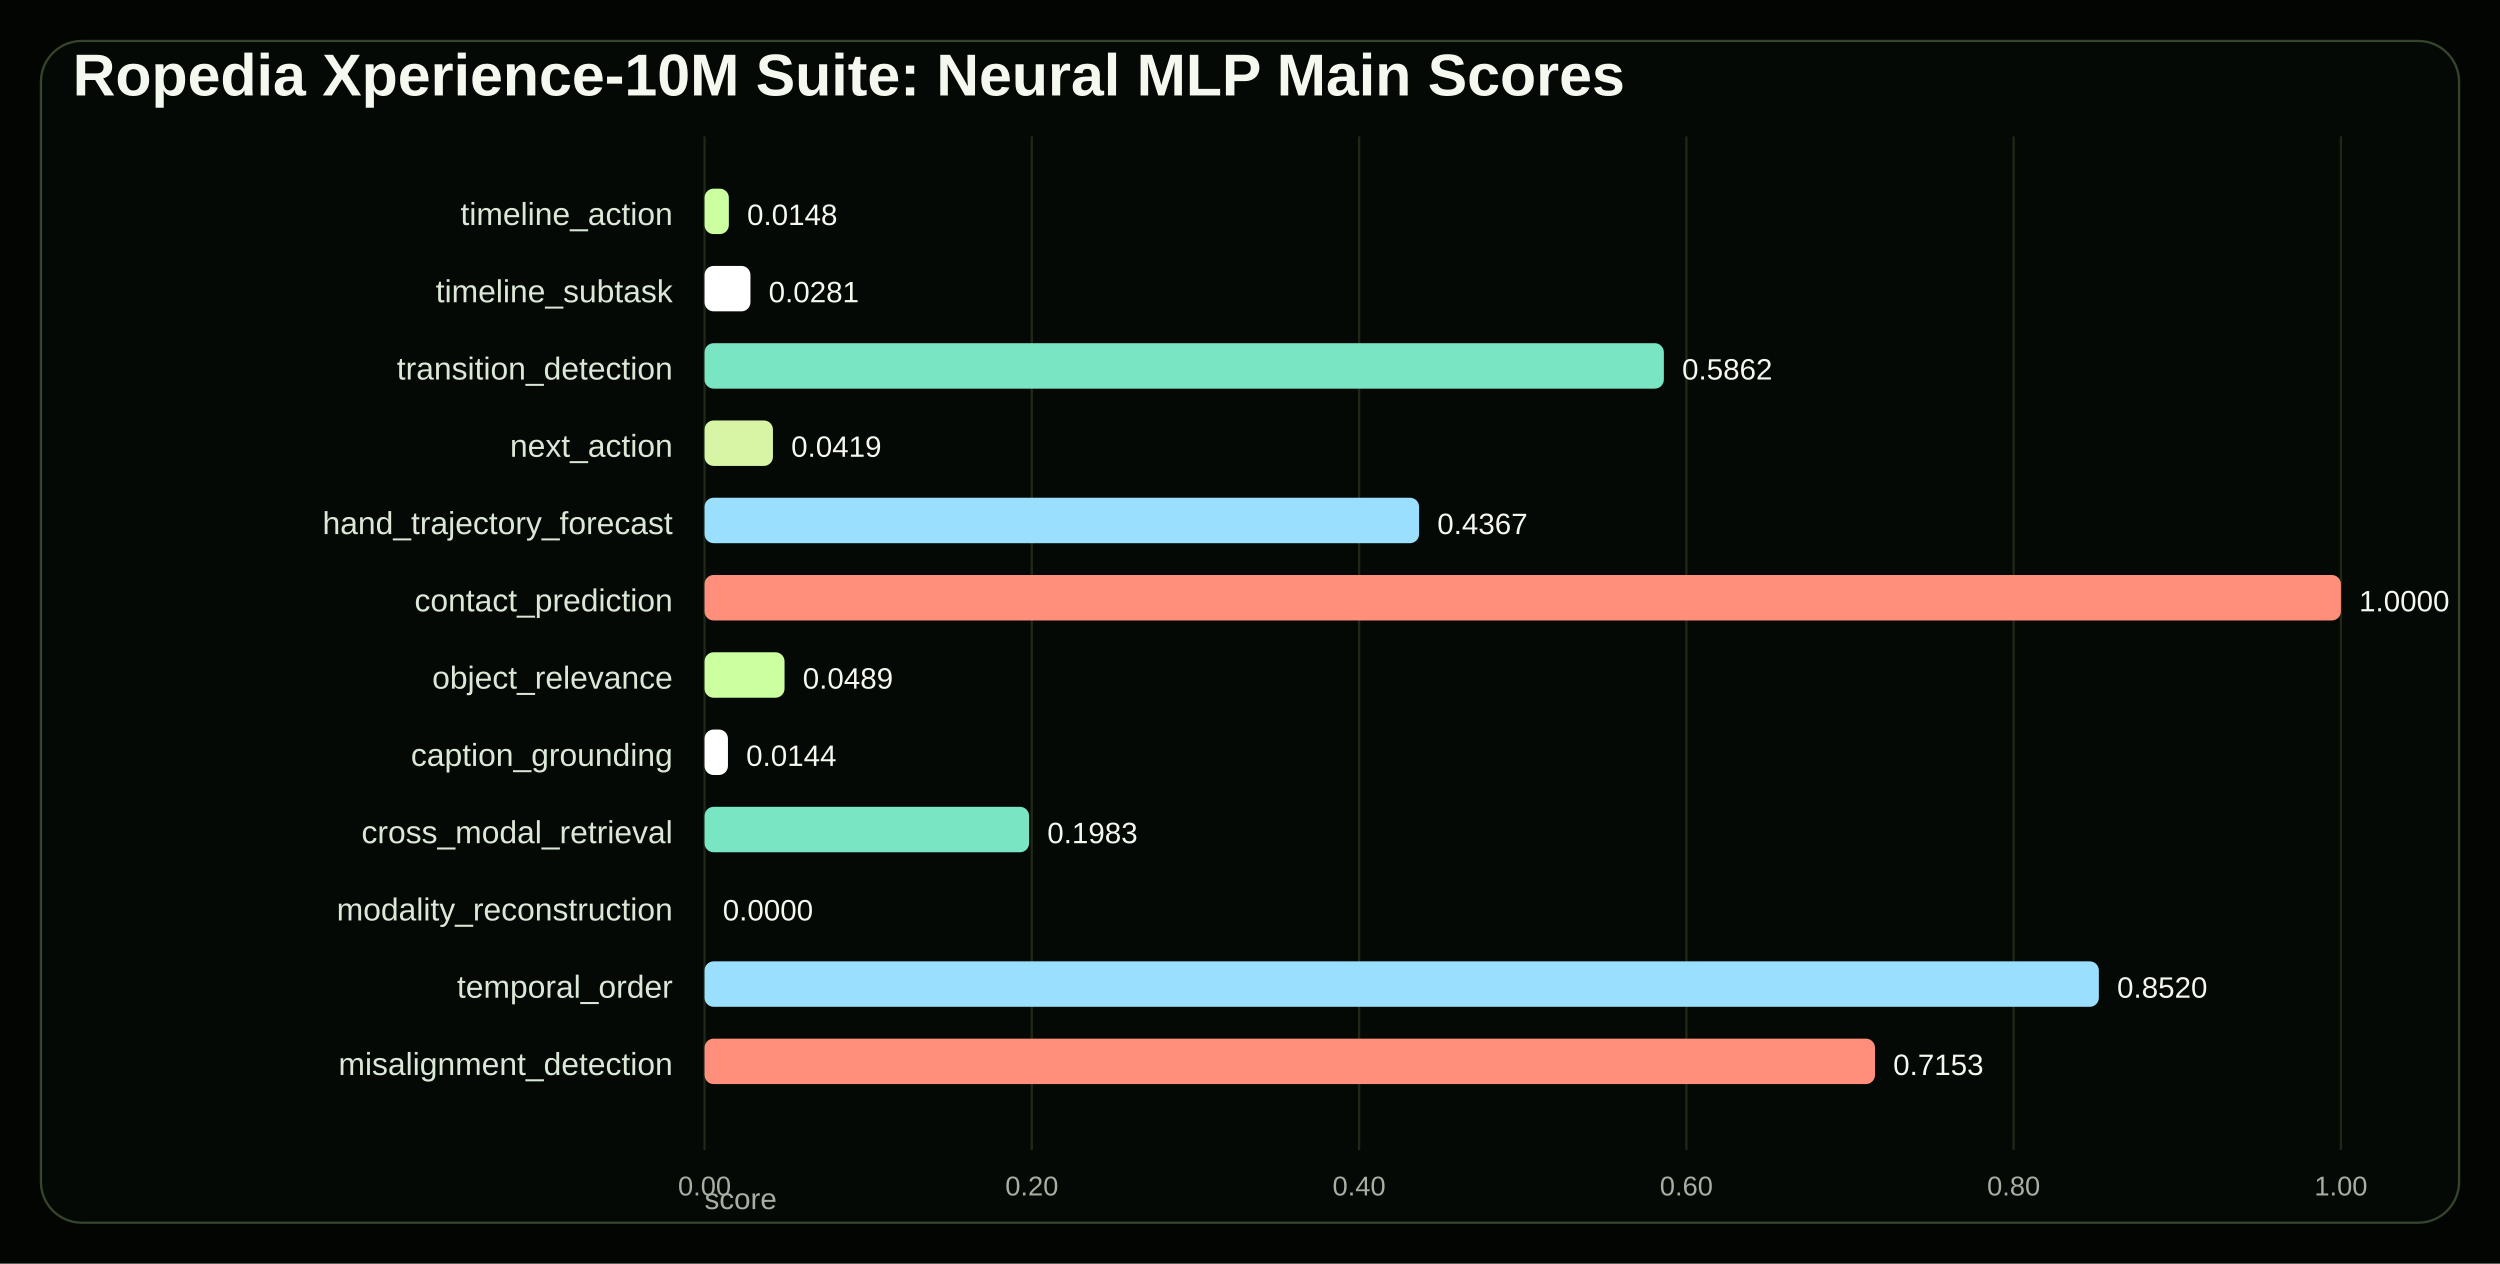
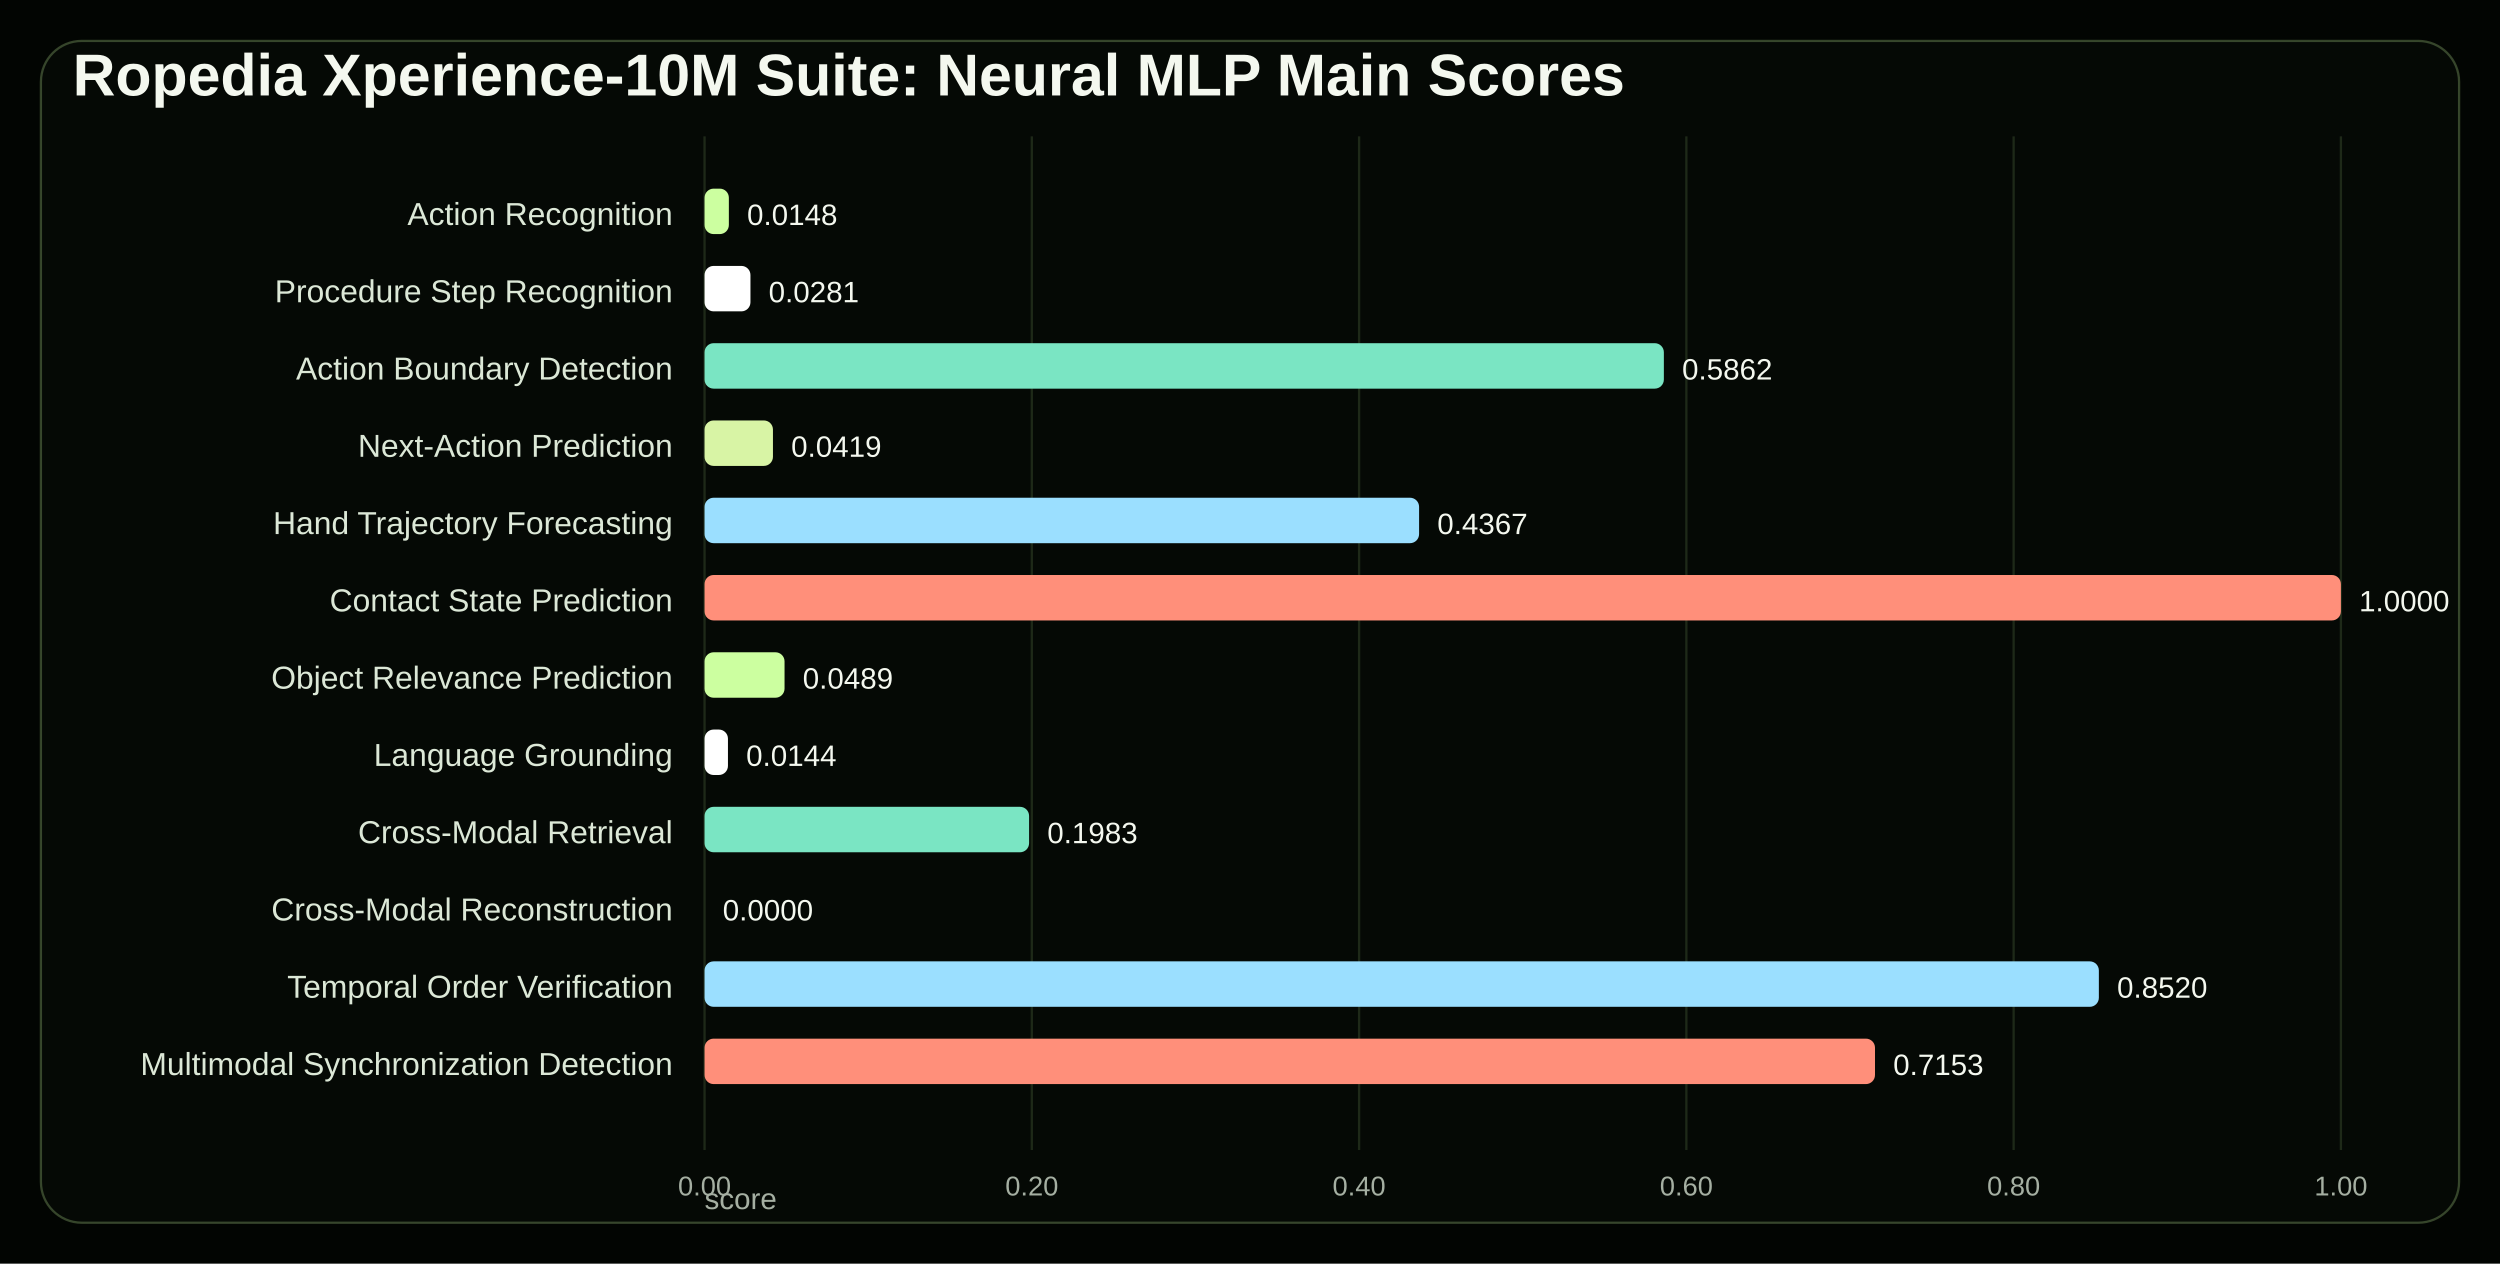
<svg xmlns="http://www.w3.org/2000/svg" width="1100" height="556" viewBox="0 0 1100 556">
  <rect width="100%" height="100%" fill="#020502" />
  <rect x="18" y="18" width="1064" height="520" rx="18" fill="#050905" stroke="#ccffa0" stroke-opacity="0.25" />
  <text x="32" y="42" font-family="Inter Tight, Arial, sans-serif" font-size="26" font-weight="800" fill="#f4f8ef">Ropedia Xperience-10M Suite: Neural MLP Main Scores</text>
  <text x="310" y="532" font-family="Space Grotesk, Arial, sans-serif" font-size="13" fill="#a5afa2">score</text>
  <line x1="310.0" y1="60" x2="310.0" y2="506" stroke="#ccffa0" stroke-opacity="0.13" stroke-width="1" />
  <text x="310.0" y="526" text-anchor="middle" font-family="Space Grotesk, Arial, sans-serif" font-size="12" fill="#a5afa2">0.00</text>
  <line x1="454.0" y1="60" x2="454.0" y2="506" stroke="#ccffa0" stroke-opacity="0.13" stroke-width="1" />
  <text x="454.0" y="526" text-anchor="middle" font-family="Space Grotesk, Arial, sans-serif" font-size="12" fill="#a5afa2">0.20</text>
  <line x1="598.0" y1="60" x2="598.0" y2="506" stroke="#ccffa0" stroke-opacity="0.13" stroke-width="1" />
  <text x="598.0" y="526" text-anchor="middle" font-family="Space Grotesk, Arial, sans-serif" font-size="12" fill="#a5afa2">0.40</text>
  <line x1="742.0" y1="60" x2="742.0" y2="506" stroke="#ccffa0" stroke-opacity="0.13" stroke-width="1" />
  <text x="742.0" y="526" text-anchor="middle" font-family="Space Grotesk, Arial, sans-serif" font-size="12" fill="#a5afa2">0.60</text>
  <line x1="886.0" y1="60" x2="886.0" y2="506" stroke="#ccffa0" stroke-opacity="0.13" stroke-width="1" />
  <text x="886.0" y="526" text-anchor="middle" font-family="Space Grotesk, Arial, sans-serif" font-size="12" fill="#a5afa2">0.80</text>
  <line x1="1030.0" y1="60" x2="1030.0" y2="506" stroke="#ccffa0" stroke-opacity="0.13" stroke-width="1" />
  <text x="1030.0" y="526" text-anchor="middle" font-family="Space Grotesk, Arial, sans-serif" font-size="12" fill="#a5afa2">1.00</text>
-   <text x="296" y="99" text-anchor="end" font-family="Space Grotesk, Arial, sans-serif" font-size="14" fill="#dce8d7">timeline_action</text>
+   <text x="296" y="99" text-anchor="end" font-family="Space Grotesk, Arial, sans-serif" font-size="14" fill="#dce8d7">Action Recognition</text>
  <rect x="310" y="83" width="10.7" height="20" rx="4" fill="#ccffa0" />
  <text x="328.7" y="99" font-family="Space Grotesk, Arial, sans-serif" font-size="13" fill="#f4f8ef">0.0148</text>
-   <text x="296" y="133" text-anchor="end" font-family="Space Grotesk, Arial, sans-serif" font-size="14" fill="#dce8d7">timeline_subtask</text>
+   <text x="296" y="133" text-anchor="end" font-family="Space Grotesk, Arial, sans-serif" font-size="14" fill="#dce8d7">Procedure Step Recognition</text>
  <rect x="310" y="117" width="20.2" height="20" rx="4" fill="#ffffff" />
  <text x="338.2" y="133" font-family="Space Grotesk, Arial, sans-serif" font-size="13" fill="#f4f8ef">0.0281</text>
-   <text x="296" y="167" text-anchor="end" font-family="Space Grotesk, Arial, sans-serif" font-size="14" fill="#dce8d7">transition_detection</text>
+   <text x="296" y="167" text-anchor="end" font-family="Space Grotesk, Arial, sans-serif" font-size="14" fill="#dce8d7">Action Boundary Detection</text>
  <rect x="310" y="151" width="422.1" height="20" rx="4" fill="#7ae5c3" />
  <text x="740.1" y="167" font-family="Space Grotesk, Arial, sans-serif" font-size="13" fill="#f4f8ef">0.5862</text>
-   <text x="296" y="201" text-anchor="end" font-family="Space Grotesk, Arial, sans-serif" font-size="14" fill="#dce8d7">next_action</text>
+   <text x="296" y="201" text-anchor="end" font-family="Space Grotesk, Arial, sans-serif" font-size="14" fill="#dce8d7">Next-Action Prediction</text>
  <rect x="310" y="185" width="30.1" height="20" rx="4" fill="#d8f4a5" />
  <text x="348.1" y="201" font-family="Space Grotesk, Arial, sans-serif" font-size="13" fill="#f4f8ef">0.0419</text>
-   <text x="296" y="235" text-anchor="end" font-family="Space Grotesk, Arial, sans-serif" font-size="14" fill="#dce8d7">hand_trajectory_forecast</text>
+   <text x="296" y="235" text-anchor="end" font-family="Space Grotesk, Arial, sans-serif" font-size="14" fill="#dce8d7">Hand Trajectory Forecasting</text>
  <rect x="310" y="219" width="314.4" height="20" rx="4" fill="#9bdfff" />
  <text x="632.4" y="235" font-family="Space Grotesk, Arial, sans-serif" font-size="13" fill="#f4f8ef">0.4367</text>
-   <text x="296" y="269" text-anchor="end" font-family="Space Grotesk, Arial, sans-serif" font-size="14" fill="#dce8d7">contact_prediction</text>
+   <text x="296" y="269" text-anchor="end" font-family="Space Grotesk, Arial, sans-serif" font-size="14" fill="#dce8d7">Contact State Prediction</text>
  <rect x="310" y="253" width="720.0" height="20" rx="4" fill="#ff8f7a" />
  <text x="1038.0" y="269" font-family="Space Grotesk, Arial, sans-serif" font-size="13" fill="#f4f8ef">1.0000</text>
-   <text x="296" y="303" text-anchor="end" font-family="Space Grotesk, Arial, sans-serif" font-size="14" fill="#dce8d7">object_relevance</text>
+   <text x="296" y="303" text-anchor="end" font-family="Space Grotesk, Arial, sans-serif" font-size="14" fill="#dce8d7">Object Relevance Prediction</text>
  <rect x="310" y="287" width="35.2" height="20" rx="4" fill="#ccffa0" />
  <text x="353.2" y="303" font-family="Space Grotesk, Arial, sans-serif" font-size="13" fill="#f4f8ef">0.0489</text>
-   <text x="296" y="337" text-anchor="end" font-family="Space Grotesk, Arial, sans-serif" font-size="14" fill="#dce8d7">caption_grounding</text>
+   <text x="296" y="337" text-anchor="end" font-family="Space Grotesk, Arial, sans-serif" font-size="14" fill="#dce8d7">Language Grounding</text>
  <rect x="310" y="321" width="10.3" height="20" rx="4" fill="#ffffff" />
  <text x="328.3" y="337" font-family="Space Grotesk, Arial, sans-serif" font-size="13" fill="#f4f8ef">0.0144</text>
-   <text x="296" y="371" text-anchor="end" font-family="Space Grotesk, Arial, sans-serif" font-size="14" fill="#dce8d7">cross_modal_retrieval</text>
+   <text x="296" y="371" text-anchor="end" font-family="Space Grotesk, Arial, sans-serif" font-size="14" fill="#dce8d7">Cross-Modal Retrieval</text>
  <rect x="310" y="355" width="142.8" height="20" rx="4" fill="#7ae5c3" />
  <text x="460.8" y="371" font-family="Space Grotesk, Arial, sans-serif" font-size="13" fill="#f4f8ef">0.1983</text>
-   <text x="296" y="405" text-anchor="end" font-family="Space Grotesk, Arial, sans-serif" font-size="14" fill="#dce8d7">modality_reconstruction</text>
+   <text x="296" y="405" text-anchor="end" font-family="Space Grotesk, Arial, sans-serif" font-size="14" fill="#dce8d7">Cross-Modal Reconstruction</text>
  <rect x="310" y="389" width="0.0" height="20" rx="4" fill="#d8f4a5" />
  <text x="318.0" y="405" font-family="Space Grotesk, Arial, sans-serif" font-size="13" fill="#f4f8ef">0.0000</text>
-   <text x="296" y="439" text-anchor="end" font-family="Space Grotesk, Arial, sans-serif" font-size="14" fill="#dce8d7">temporal_order</text>
+   <text x="296" y="439" text-anchor="end" font-family="Space Grotesk, Arial, sans-serif" font-size="14" fill="#dce8d7">Temporal Order Verification</text>
  <rect x="310" y="423" width="613.5" height="20" rx="4" fill="#9bdfff" />
  <text x="931.5" y="439" font-family="Space Grotesk, Arial, sans-serif" font-size="13" fill="#f4f8ef">0.8520</text>
-   <text x="296" y="473" text-anchor="end" font-family="Space Grotesk, Arial, sans-serif" font-size="14" fill="#dce8d7">misalignment_detection</text>
+   <text x="296" y="473" text-anchor="end" font-family="Space Grotesk, Arial, sans-serif" font-size="14" fill="#dce8d7">Multimodal Synchronization Detection</text>
  <rect x="310" y="457" width="515.0" height="20" rx="4" fill="#ff8f7a" />
  <text x="833.0" y="473" font-family="Space Grotesk, Arial, sans-serif" font-size="13" fill="#f4f8ef">0.7153</text>
</svg>
